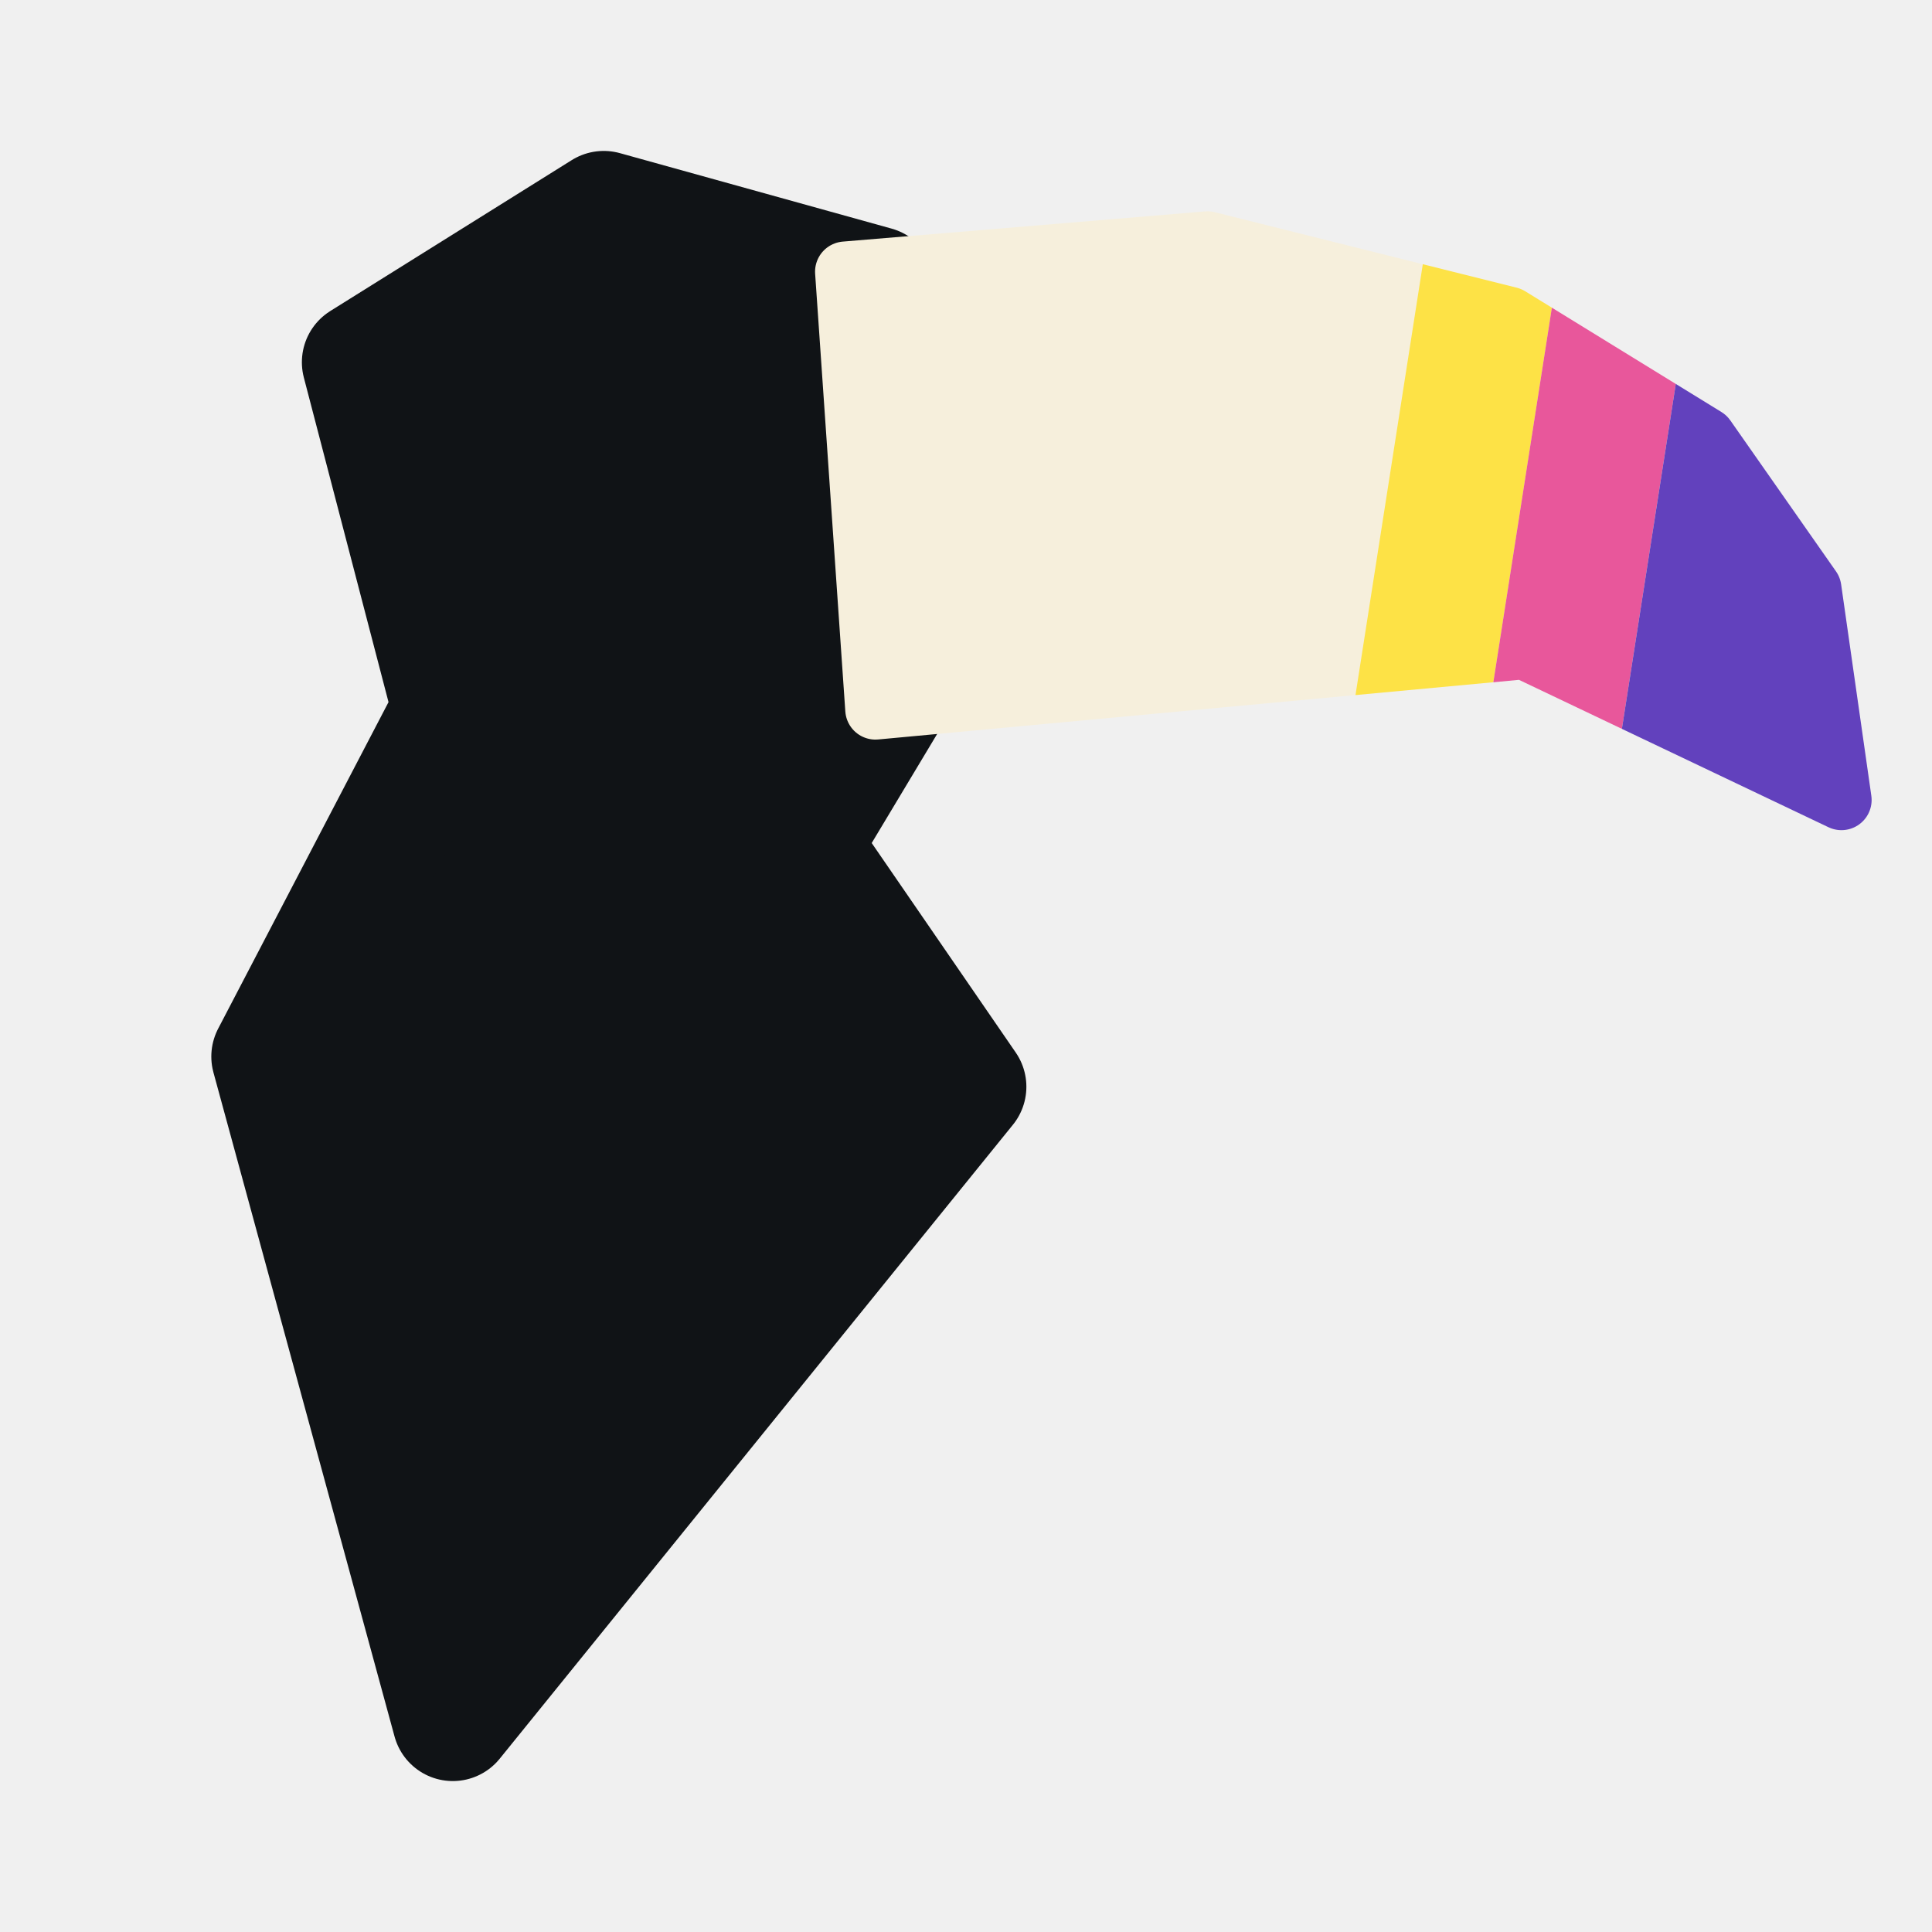
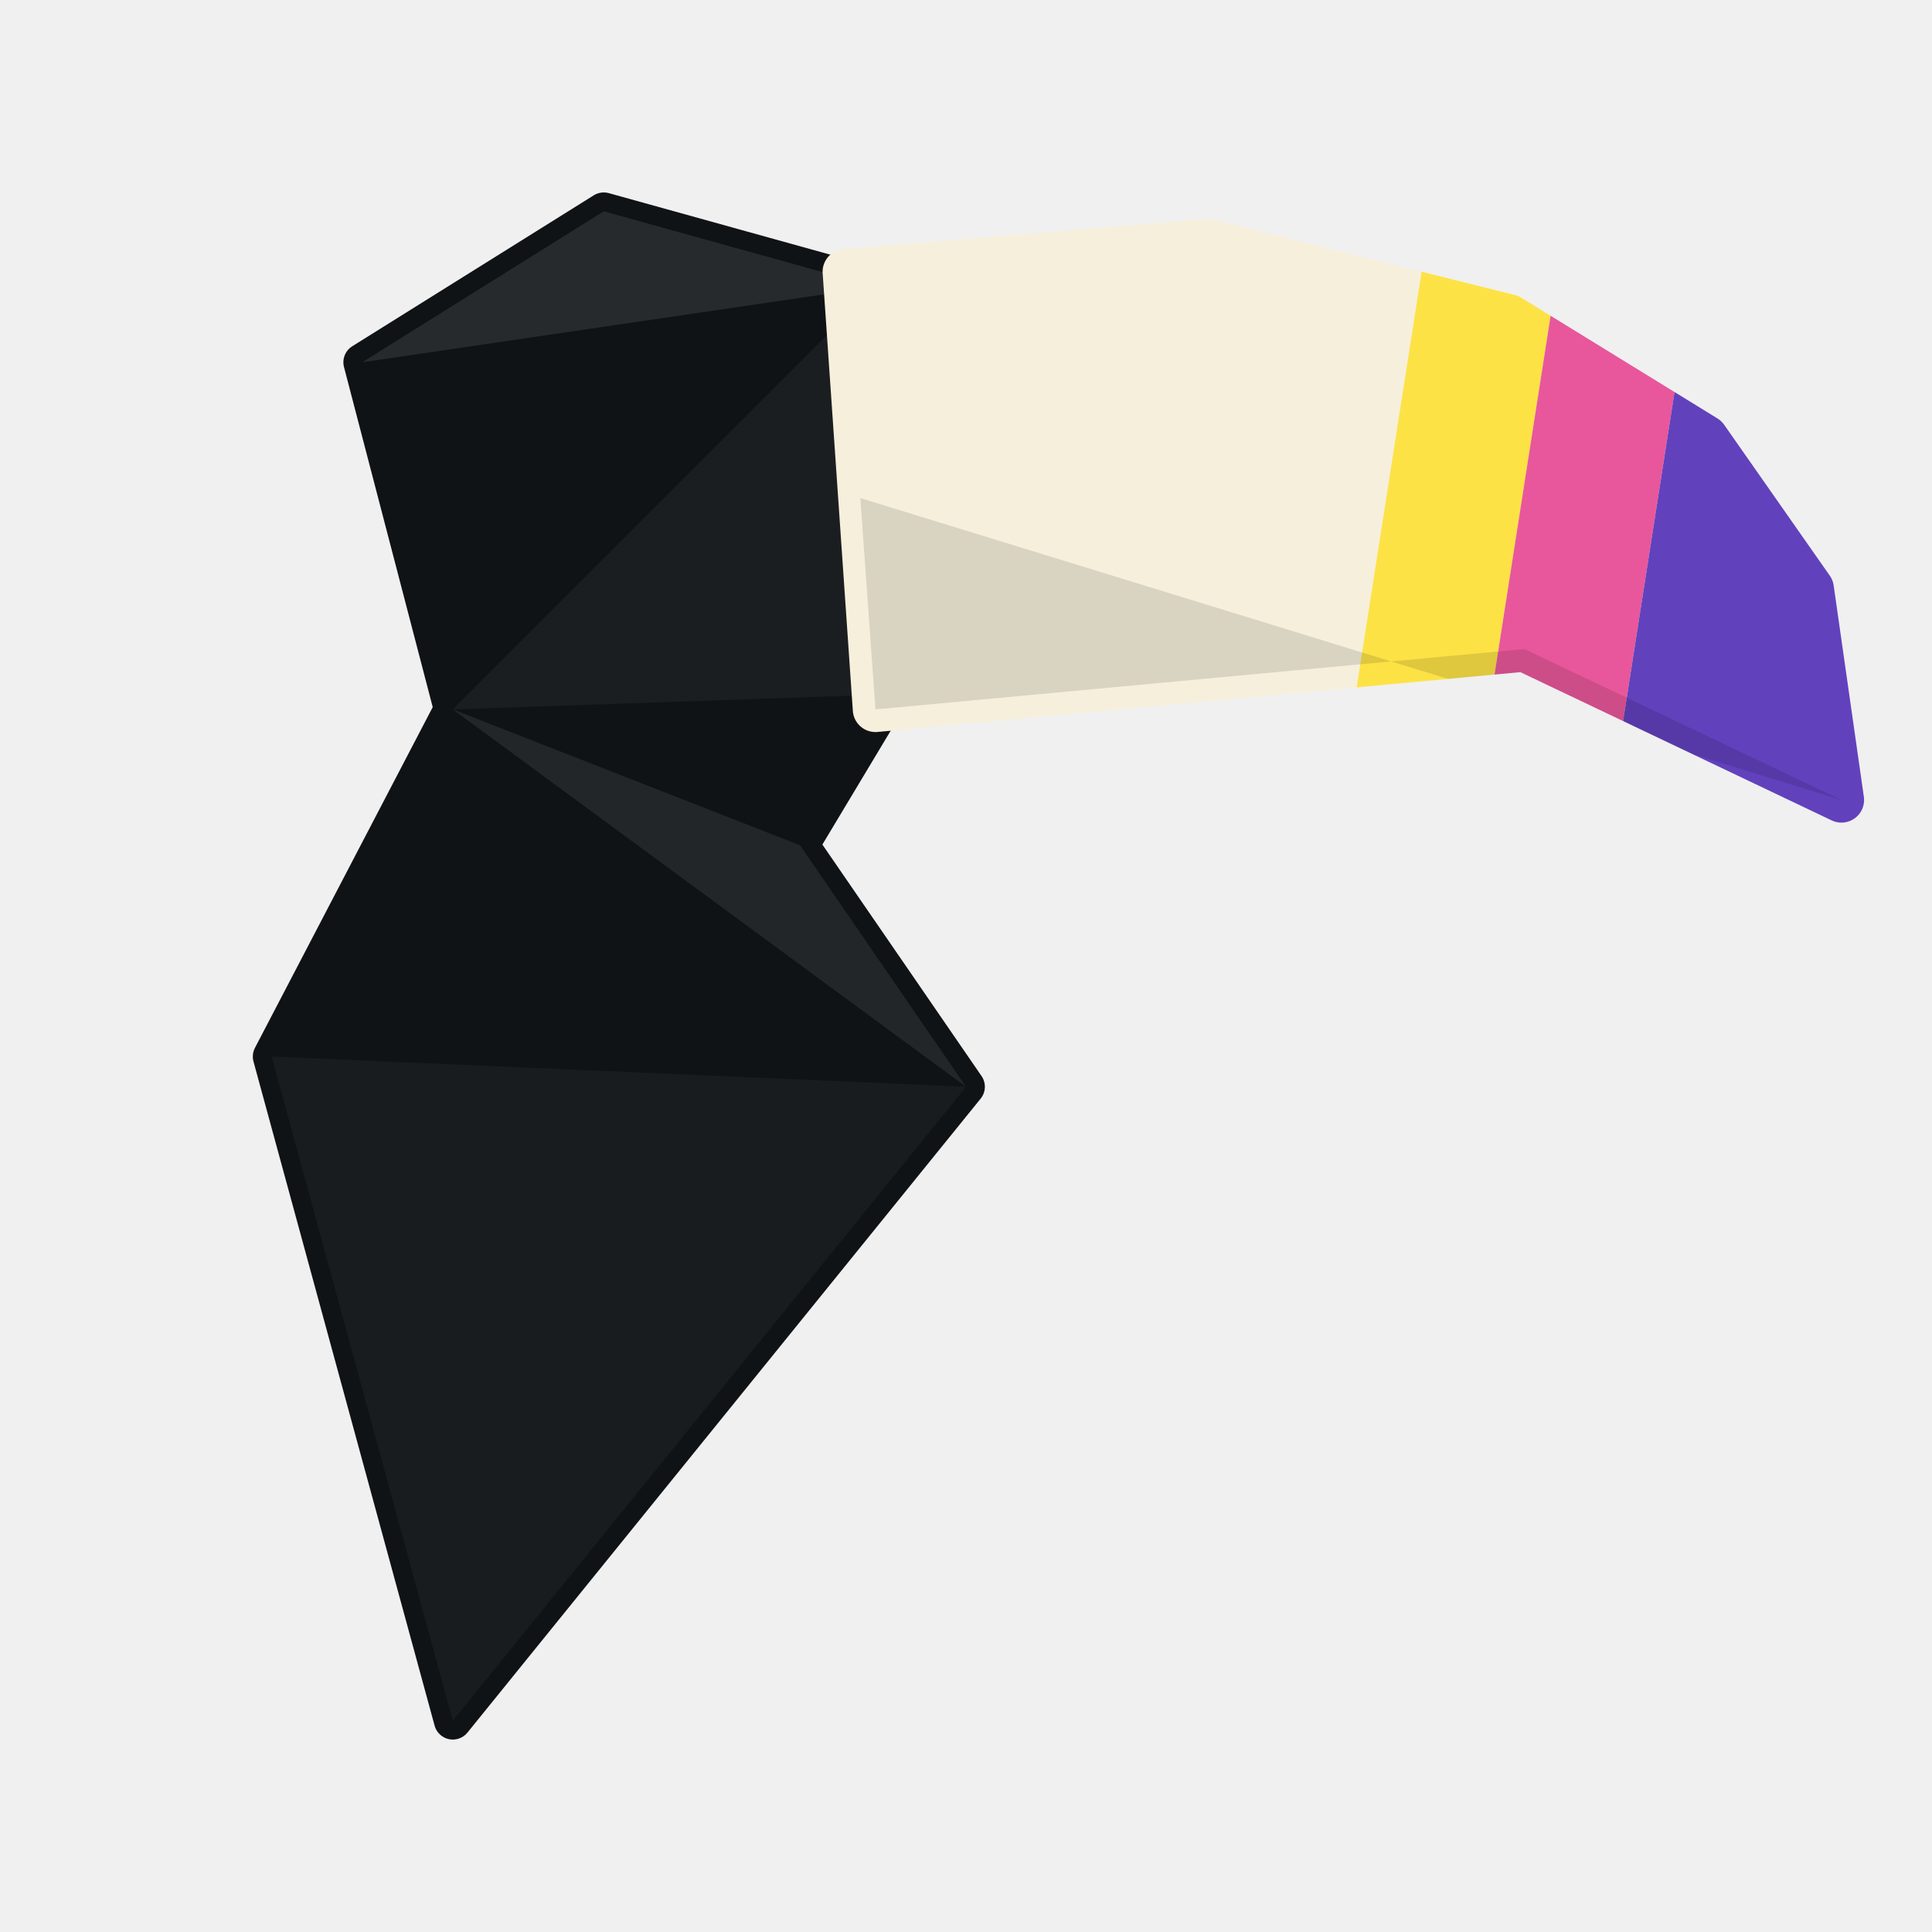
<svg xmlns="http://www.w3.org/2000/svg" viewBox="0 0 128 128" width="512" height="512">
  <defs>
    <mask id="beak" maskUnits="userSpaceOnUse" x="0" y="0" width="128" height="128">
-       <polygon points="56,18 80,16 100,21 113,29 120,39 122,53 101,43 58,47" fill="#fff" stroke="#fff" stroke-width="4" stroke-linejoin="round" />
+       <polygon points="56,18 80,16 100,21 113,29 120,39 122,53 101,43 58,47" fill="#fff" stroke="#fff" stroke-width="3" stroke-linejoin="round" />
    </mask>
+     <clipPath id="body">
+       <polygon points="40,14 58,19 59,46 53,56 64,72 30,114 18,70 30,47 24,24" />
+     </clipPath>
  </defs>
-   <polygon points="40,14 58,19 59,46 53,56 64,72 30,114 18,70 30,47 24,24" fill="#101316" stroke="#101316" stroke-width="8" stroke-linejoin="round" />
+   <polygon points="40,14 58,19 59,46 53,56 64,72 30,114 18,70 30,47 24,24" fill="#101316" stroke="#101316" stroke-width="2.5" stroke-linejoin="round" />
+   <g clip-path="url(#body)">
+     <polygon points="24,24 40,14 58,19" fill="#fff" fill-opacity="0.1" />
+     <polygon points="58,19 59,46 30,47" fill="#fff" fill-opacity="0.05" />
+     <polygon points="30,47 53,56 64,72" fill="#fff" fill-opacity="0.08" />
+     <polygon points="18,70 64,72 30,114" fill="#fff" fill-opacity="0.04" />
+   </g>
  <g mask="url(#beak)">
    <rect x="40" y="0" width="90" height="64" fill="#f6efdc" />
    <polygon points="97,0 106,0 96,64 87,64" fill="#fde246" />
    <polygon points="106,0 115,0 105,64 96,64" fill="#e8579b" />
    <polygon points="115,0 135,0 125,64 105,64" fill="#6241bd" />
+     <polygon points="57,33 122,53 101,43 58,47" fill="#000" fill-opacity="0.12" />
  </g>
</svg>
